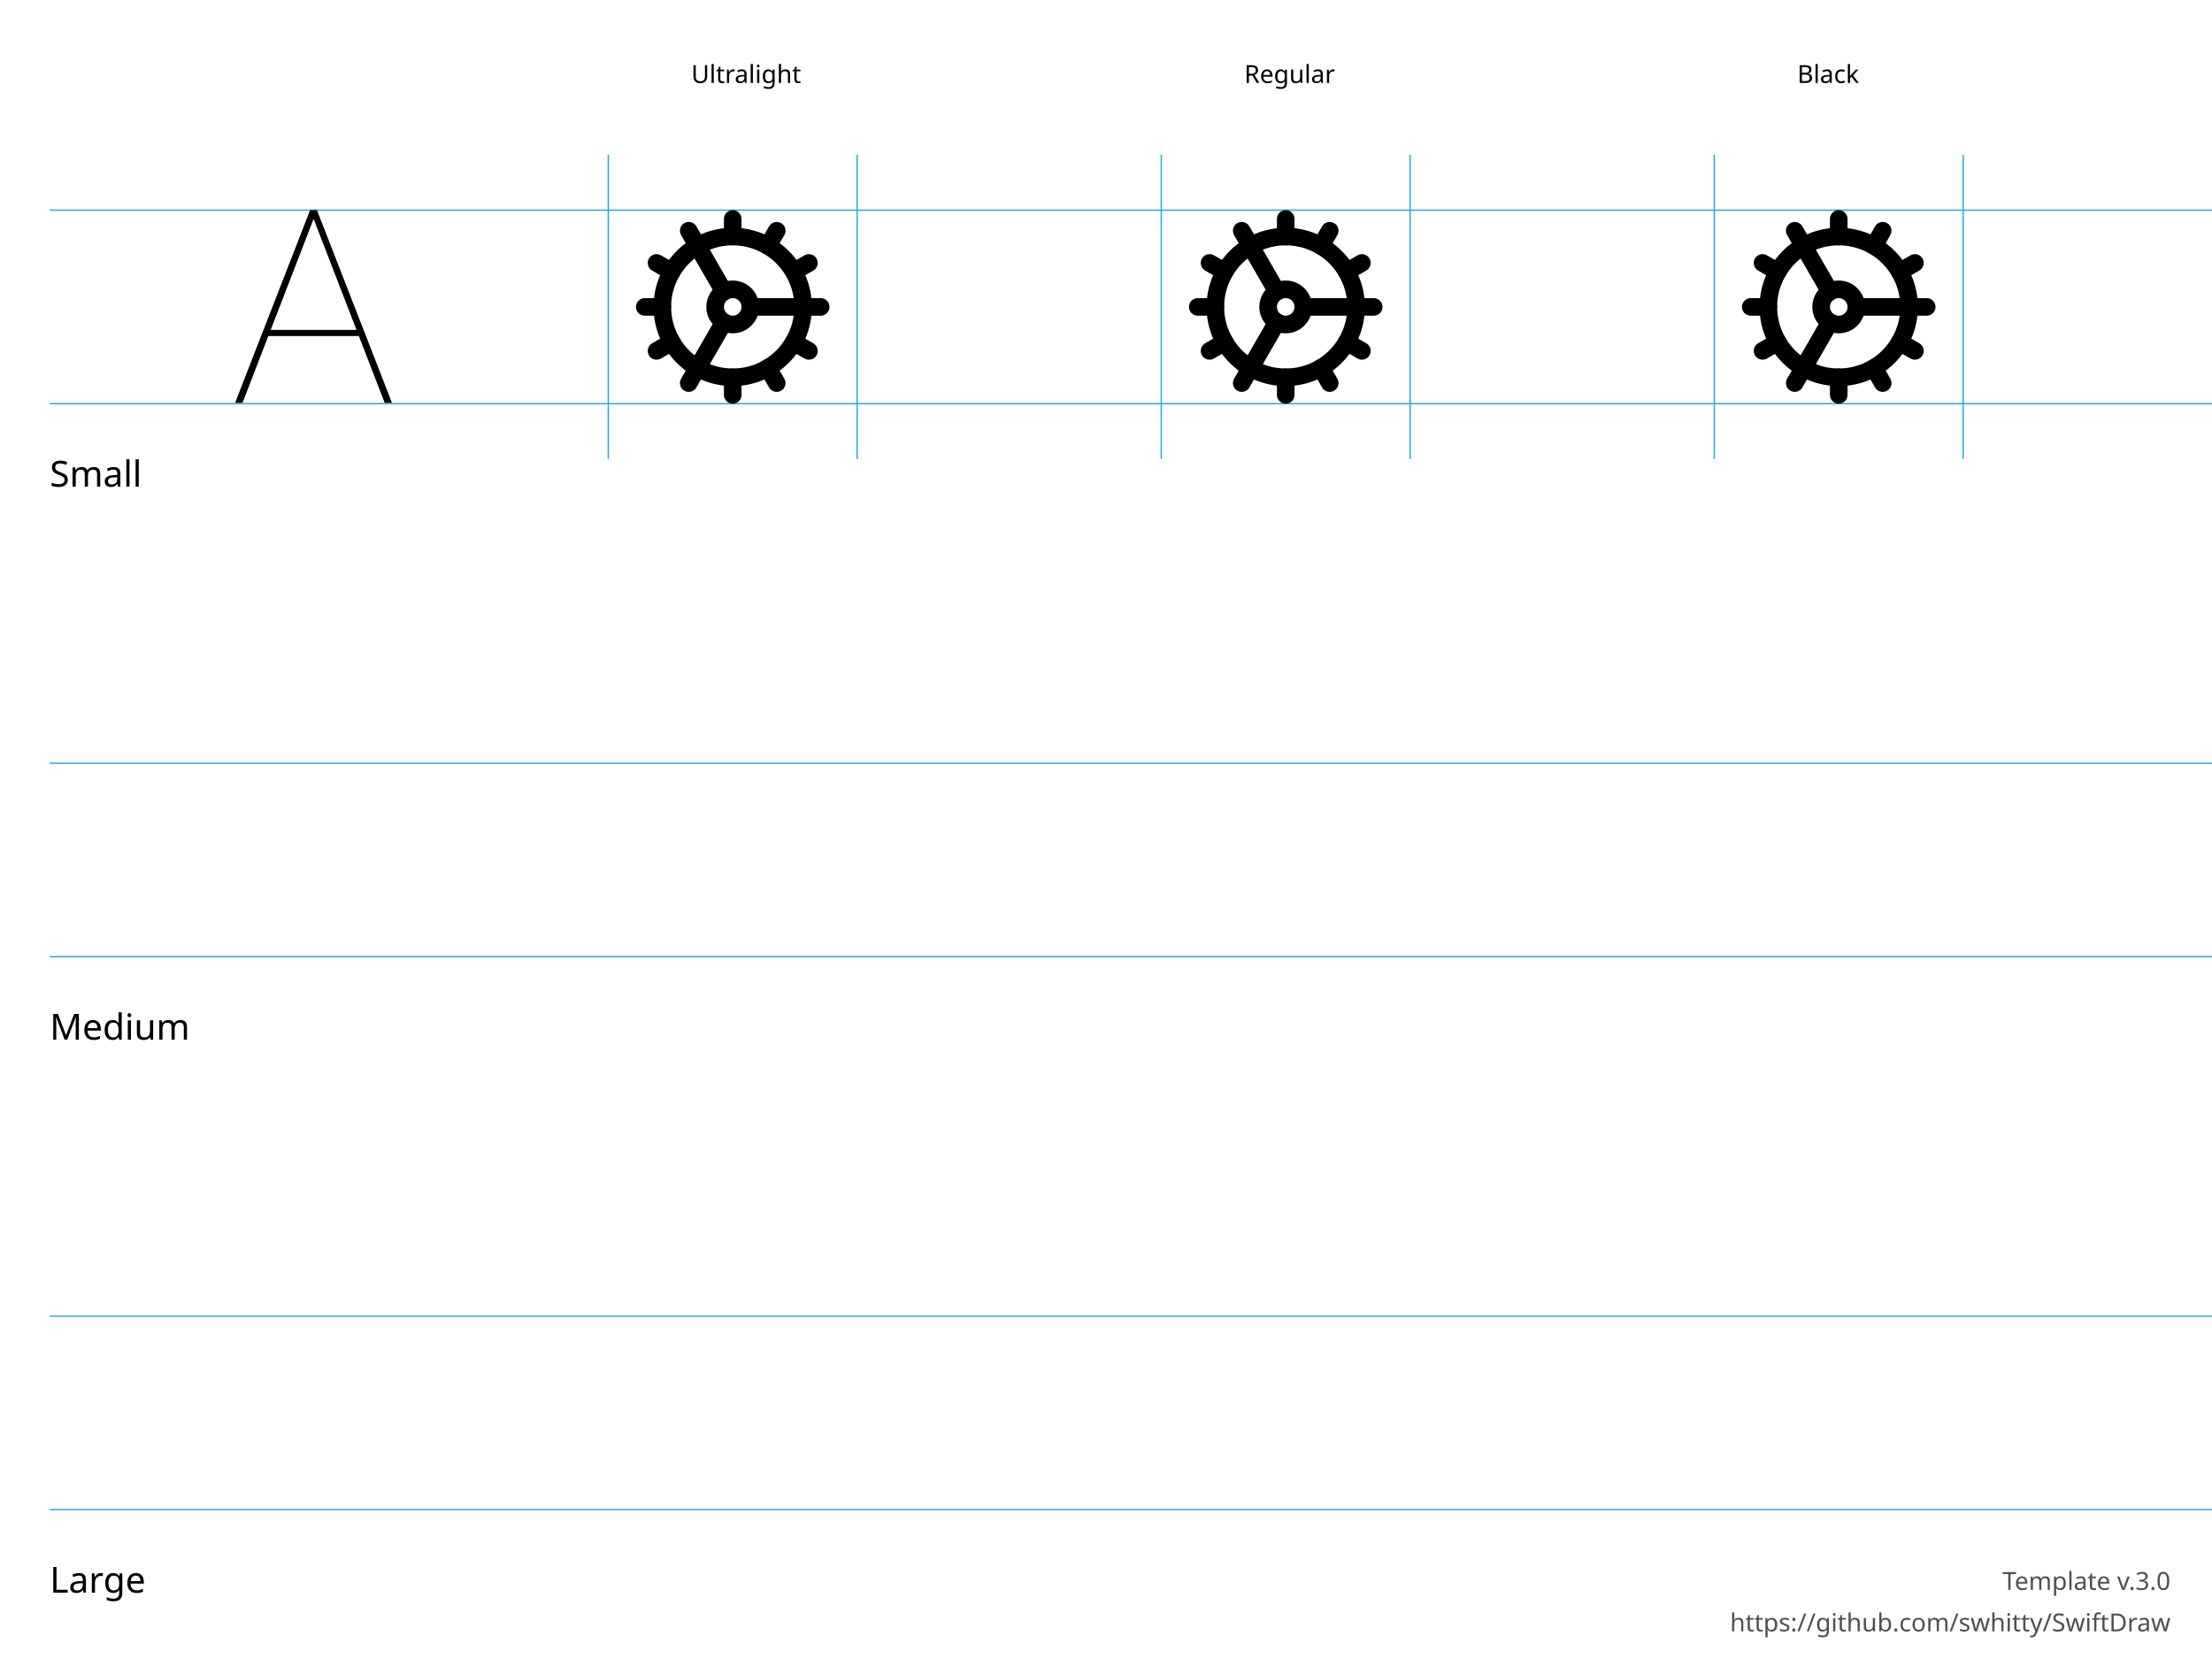
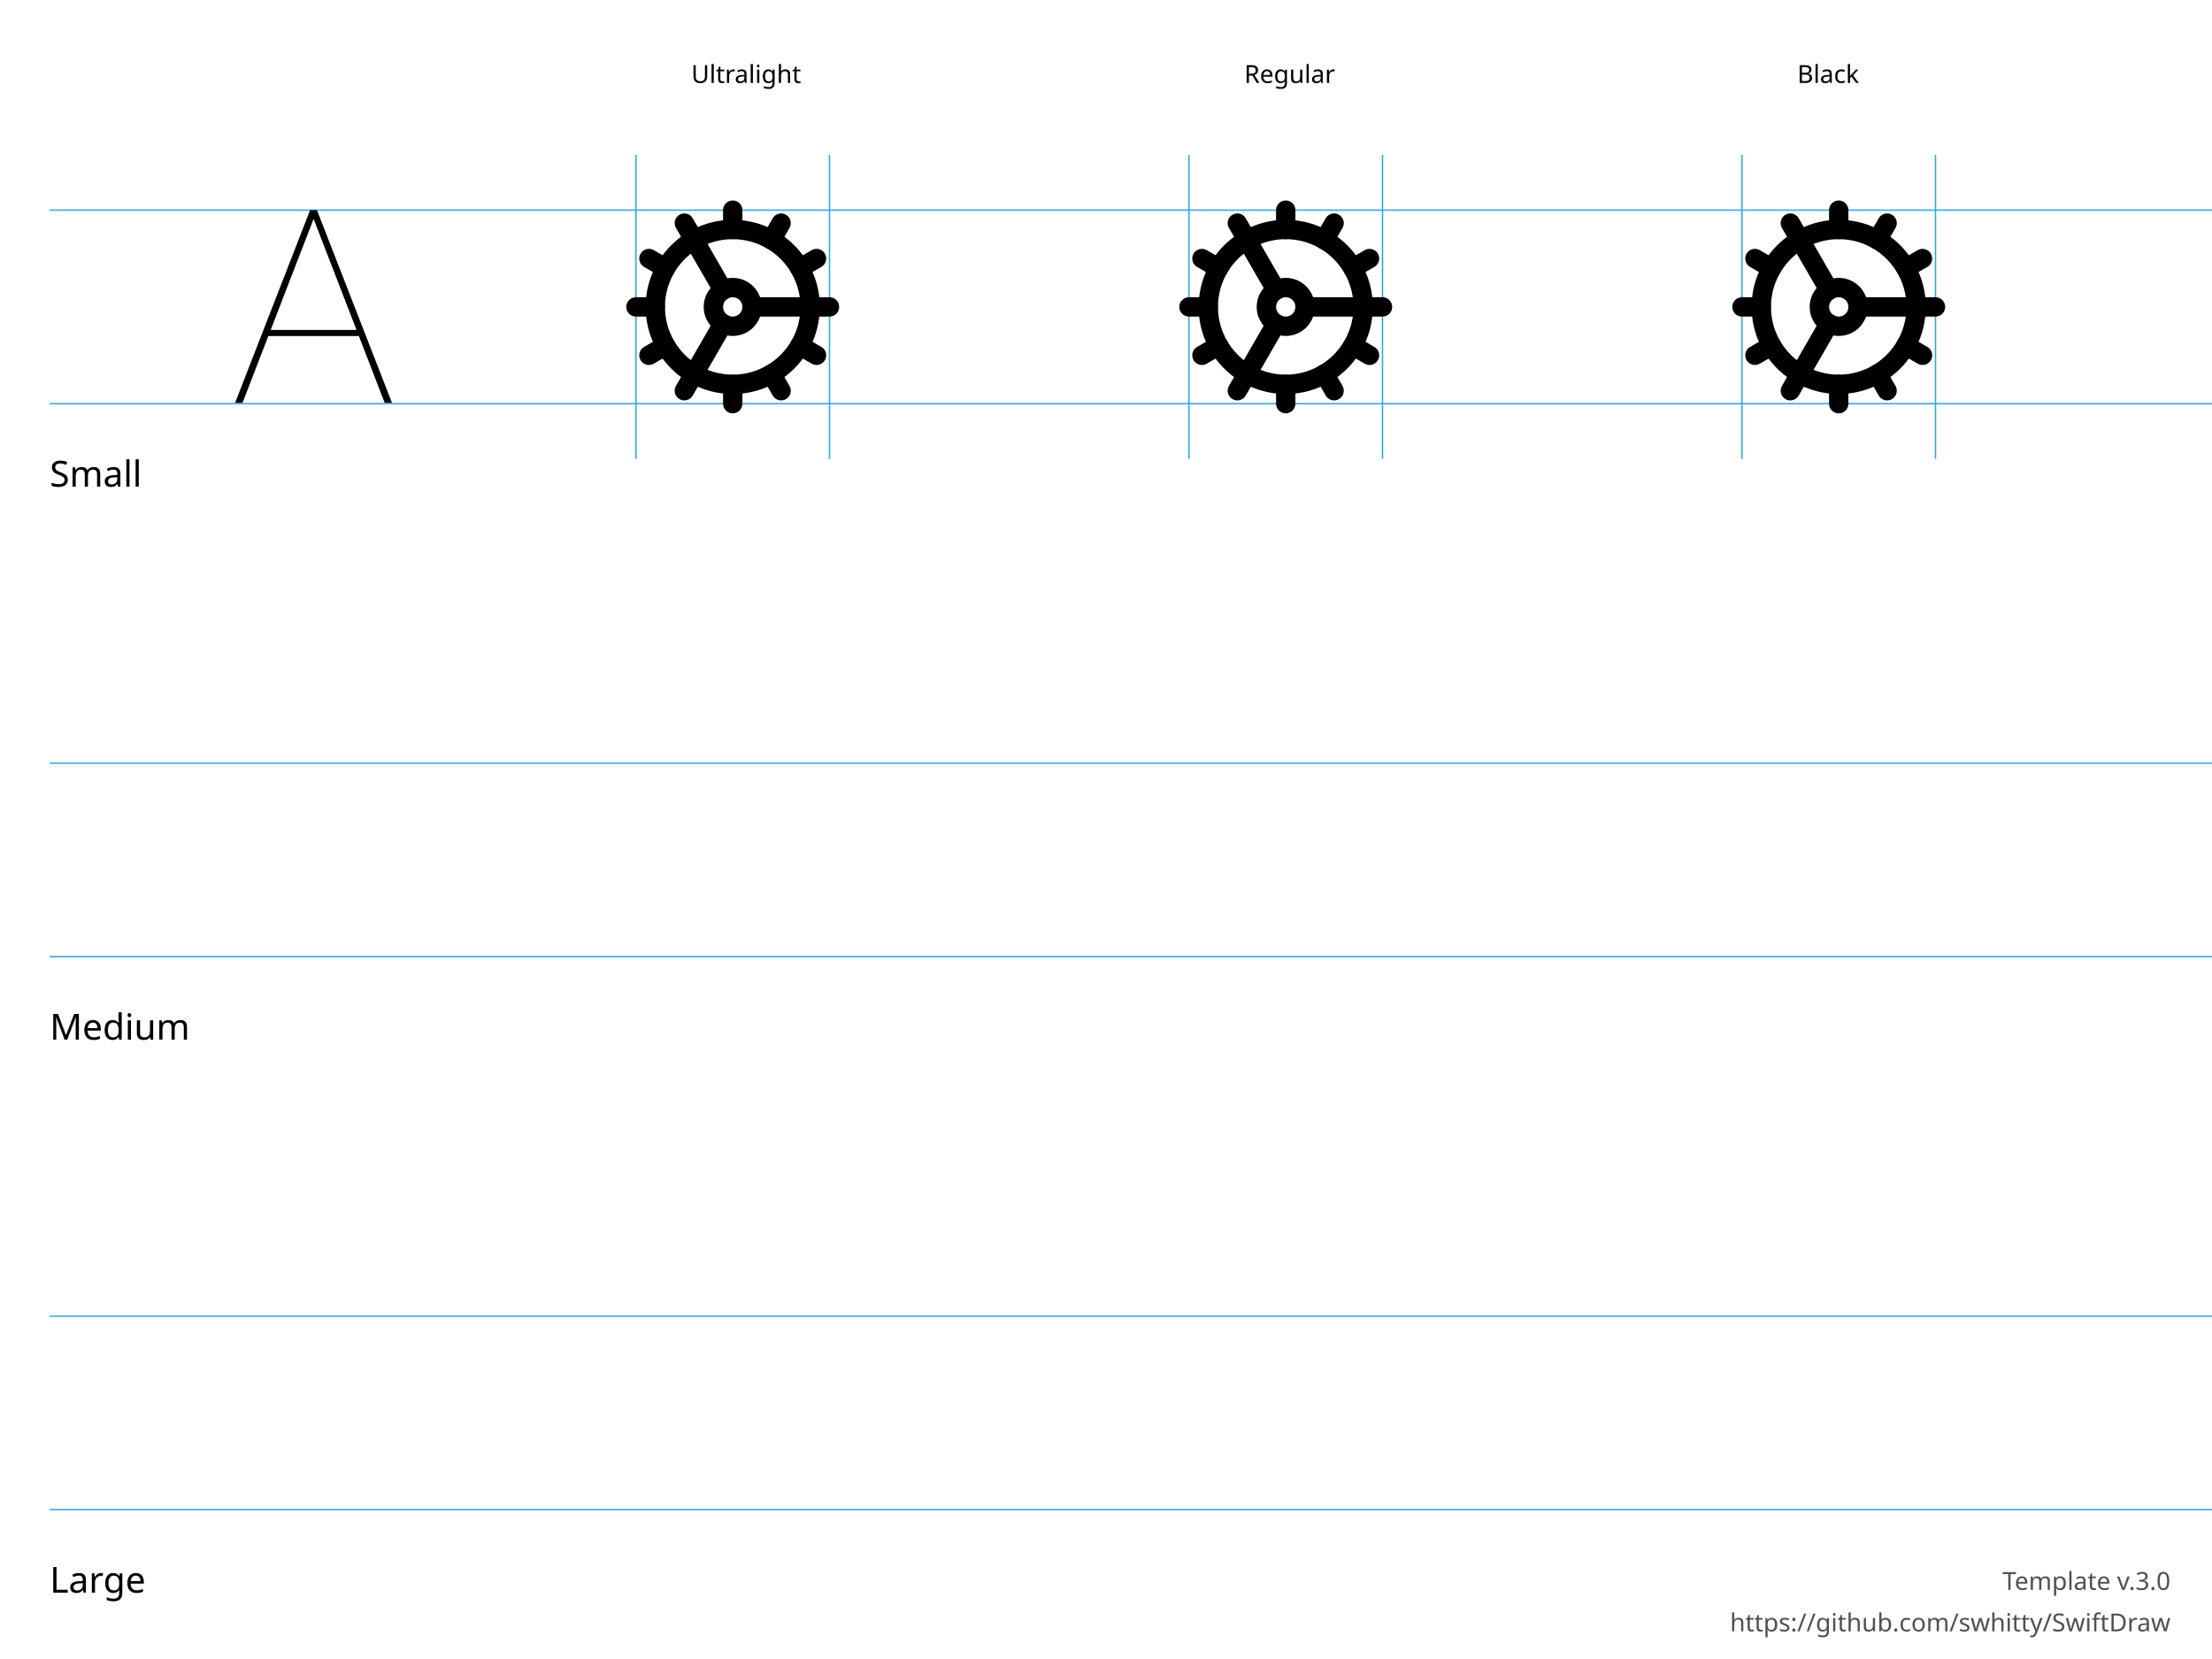
<svg xmlns="http://www.w3.org/2000/svg" height="600" width="800">
  <g id="Notes" font-family="'LucidaGrande', 'Lucida Grande', sans-serif" font-size="13">
    <rect fill="white" height="600.0" width="800.0" x="0.0" y="0.0" />
    <g font-size="13">
      <text x="18.0" y="176.0">Small</text>
      <text x="18.0" y="376.0">Medium</text>
      <text x="18.0" y="576.0">Large</text>
    </g>
    <g font-size="9">
      <text x="250.0" y="30.0">Ultralight</text>
      <text x="450.0" y="30.0">Regular</text>
      <text x="650.0" y="30.0">Black</text>
      <text id="template-version" fill="#505050" text-anchor="end" x="785.0" y="575.0">Template v.3.0</text>
      <a href="https://github.com/swhitty/SwiftDraw">
        <text fill="#505050" text-anchor="end" x="785.0" y="590.0">https://github.com/swhitty/SwiftDraw</text>
      </a>
    </g>
  </g>
  <g id="Guides" stroke="rgb(39, 170, 225)" stroke-width="0.5">
    <path id="Capline-S" d="M18,76 l800,0" />
-     <path id="H-reference" d="M85,145.755 L87.685,145.755 L113.369,79.287 L114.052,79.287 L114.052,76 L112.148,76 L85,145.755 Z M95.693,121.536 L130.996,121.536 L130.263,119.313 L96.474,119.313 L95.693,121.536 Z M139.15,145.755 L141.787,145.755 L114.638,76 L113.466,76 L113.466,79.287 L139.15,145.755 Z" stroke="none" />
+     <path id="H-reference" d="M85,145.755 L87.685,145.755 L113.369,79.287 L114.052,79.287 L114.052,76 L112.148,76 L85,145.755 Z M95.693,121.536 L130.996,121.536 L130.263,119.313 L96.474,119.313 L95.693,121.536 Z M139.15,145.755 L141.787,145.755 L114.638,76 L113.466,76 L113.466,79.287 L139.15,145.755 Z" stroke="none" transform="translate(0,0)" />
    <path id="Baseline-S" d="M18,146 l800,0" />
-     <path id="left-margin-Ultralight-S" d="M220,56 l0,110" />
-     <path id="right-margin-Ultralight-S" d="M310,56 l0,110" />
-     <path id="left-margin-Regular-S" d="M420,56 l0,110" />
-     <path id="right-margin-Regular-S" d="M510,56 l0,110" />
-     <path id="left-margin-Black-S" d="M620,56 l0,110" />
-     <path id="right-margin-Black-S" d="M710,56 l0,110" />
+     <path id="left-margin-Ultralight-S" d="M230,56 l0,110" />
+     <path id="right-margin-Ultralight-S" d="M300,56 l0,110" />
+     <path id="left-margin-Regular-S" d="M430,56 l0,110" />
+     <path id="right-margin-Regular-S" d="M500,56 l0,110" />
+     <path id="left-margin-Black-S" d="M630,56 l0,110" />
+     <path id="right-margin-Black-S" d="M700,56 l0,110" />
    <path id="Capline-M" d="M18,276 l800,0" />
    <path id="Baseline-M" d="M18,346 l800,0" />
    <path id="Capline-L" d="M18,476 l800,0" />
    <path id="Baseline-L" d="M18,546 l800,0" />
  </g>
  <g id="Symbols">
-     <g id="Ultralight-S">
-       <path d="M265,139.636 C280.815,139.636 293.636,126.815 293.636,111 C293.636,95.185 280.815,82.364 265,82.364 C249.185,82.364 236.364,95.185 236.364,111 C236.364,126.815 249.185,139.636 265,139.636 Z M265,133.273 C252.699,133.273 242.727,123.301 242.727,111 C242.727,98.699 252.699,88.727 265,88.727 C277.301,88.727 287.273,98.699 287.273,111 C287.273,123.301 277.301,133.273 265,133.273 Z" />
-       <path d="M265,120.545 C270.272,120.545 274.545,116.272 274.545,111 C274.545,105.728 270.272,101.455 265,101.455 C259.728,101.455 255.455,105.728 255.455,111 C255.455,116.272 259.728,120.545 265,120.545 Z M265,114.182 C263.243,114.182 261.818,112.757 261.818,111 C261.818,109.243 263.243,107.818 265,107.818 C266.757,107.818 268.182,109.243 268.182,111 C268.182,112.757 266.757,114.182 265,114.182 Z" />
-       <path d="M261.818,79.182 L261.818,85.545 C261.818,87.303 263.243,88.727 265,88.727 C266.757,88.727 268.182,87.303 268.182,85.545 L268.182,79.182 C268.182,77.425 266.757,76 265,76 C263.243,76 261.818,77.425 261.818,79.182 Z" />
-       <path d="M268.182,142.818 L268.182,136.455 C268.182,134.697 266.757,133.273 265,133.273 C263.243,133.273 261.818,134.697 261.818,136.455 L261.818,142.818 C261.818,144.575 263.243,146 265,146 C266.757,146 268.182,144.575 268.182,142.818 Z" />
-       <path d="M283.664,136.962 L280.482,131.458 C279.603,129.936 277.656,129.416 276.135,130.295 C274.614,131.175 274.093,133.121 274.973,134.642 L278.154,140.147 C279.034,141.668 280.98,142.189 282.501,141.309 C284.023,140.43 284.543,138.484 283.664,136.962 Z" />
-       <path d="M264.574,103.905 L251.847,81.855 C250.968,80.333 249.022,79.811 247.5,80.69 C245.978,81.568 245.457,83.514 246.335,85.036 L259.062,107.086 C259.941,108.608 261.887,109.13 263.409,108.251 C264.931,107.373 265.452,105.427 264.574,103.905 Z" />
-       <path d="M294.147,124.154 L288.642,120.973 C287.121,120.093 285.175,120.614 284.295,122.135 C283.416,123.656 283.936,125.603 285.458,126.482 L290.962,129.664 C292.484,130.543 294.43,130.023 295.309,128.501 C296.189,126.98 295.668,125.034 294.147,124.154 Z" />
-       <path d="M235.853,97.846 L241.358,101.027 C242.879,101.907 244.825,101.386 245.705,99.865 C246.584,98.344 246.064,96.397 244.542,95.518 L239.038,92.336 C237.516,91.457 235.57,91.977 234.691,93.499 C233.811,95.02 234.332,96.966 235.853,97.846 Z" />
-       <path d="M271.364,114.182 L296.818,114.182 C298.575,114.182 300,112.757 300,111 C300,109.243 298.575,107.818 296.818,107.818 L271.364,107.818 C269.606,107.818 268.182,109.243 268.182,111 C268.182,112.757 269.606,114.182 271.364,114.182 Z" />
-       <path d="M233.182,114.182 L239.545,114.182 C241.303,114.182 242.727,112.757 242.727,111 C242.727,109.243 241.303,107.818 239.545,107.818 L233.182,107.818 C231.425,107.818 230,109.243 230,111 C230,112.757 231.425,114.182 233.182,114.182 Z" />
-       <path d="M290.962,92.336 L285.458,95.518 C283.936,96.397 283.416,98.344 284.295,99.865 C285.175,101.386 287.121,101.907 288.642,101.027 L294.147,97.846 C295.668,96.966 296.189,95.02 295.309,93.499 C294.43,91.977 292.484,91.457 290.962,92.336 Z" />
-       <path d="M239.038,129.664 L244.542,126.482 C246.064,125.603 246.584,123.656 245.705,122.135 C244.825,120.614 242.879,120.093 241.358,120.973 L235.853,124.154 C234.332,125.034 233.811,126.98 234.691,128.501 C235.57,130.023 237.516,130.543 239.038,129.664 Z" />
-       <path d="M278.154,81.853 L274.973,87.358 C274.093,88.879 274.614,90.825 276.135,91.705 C277.656,92.584 279.603,92.064 280.482,90.542 L283.664,85.038 C284.543,83.516 284.023,81.57 282.501,80.691 C280.98,79.811 279.034,80.332 278.154,81.853 Z" />
-       <path d="M259.062,114.914 L246.335,136.964 C245.457,138.486 245.978,140.432 247.5,141.31 C249.022,142.189 250.968,141.667 251.847,140.145 L264.574,118.095 C265.452,116.573 264.931,114.627 263.409,113.749 C261.887,112.87 259.941,113.392 259.062,114.914 Z" />
+     <g id="Ultralight-S" transform="translate(0,0)">
+       <path d="M264.531,103.195 L250.531,78.94 C249.565,77.266 247.424,76.692 245.75,77.659 C244.076,78.625 243.502,80.766 244.469,82.44 L258.469,106.695 C259.435,108.369 261.576,108.943 263.25,107.976 C264.924,107.01 265.498,104.869 264.531,103.195 Z" />
+       <path d="M258.469,115.305 L244.469,139.56 C243.502,141.234 244.076,143.375 245.75,144.341 C247.424,145.308 249.565,144.734 250.531,143.06 L264.531,118.805 C265.498,117.131 264.924,114.99 263.25,114.024 C261.576,113.057 259.435,113.631 258.469,115.305 Z" />
+       <path d="M268.5,146 L268.5,139 C268.5,137.067 266.933,135.5 265,135.5 C263.067,135.5 261.5,137.067 261.5,139 L261.5,146 C261.5,147.933 263.067,149.5 265,149.5 C266.933,149.5 268.5,147.933 268.5,146 Z" />
+       <path d="M261.5,76 L261.5,83 C261.5,84.933 263.067,86.5 265,86.5 C266.933,86.5 268.5,84.933 268.5,83 L268.5,76 C268.5,74.067 266.933,72.5 265,72.5 C263.067,72.5 261.5,74.067 261.5,76 Z" />
+       <path d="M272,114.5 L300,114.5 C301.933,114.5 303.5,112.933 303.5,111 C303.5,109.067 301.933,107.5 300,107.5 L272,107.5 C270.067,107.5 268.5,109.067 268.5,111 C268.5,112.933 270.067,114.5 272,114.5 Z" />
+       <path d="M285.53,139.558 L282.03,133.503 C281.063,131.83 278.922,131.257 277.248,132.225 C275.575,133.192 275.002,135.333 275.97,137.007 L279.47,143.062 C280.437,144.735 282.578,145.308 284.252,144.34 C285.925,143.373 286.498,141.232 285.53,139.558 Z" />
+       <path d="M279.47,78.938 L275.97,84.993 C275.002,86.667 275.575,88.808 277.248,89.775 C278.922,90.743 281.063,90.17 282.03,88.497 L285.53,82.442 C286.498,80.768 285.925,78.627 284.252,77.66 C282.578,76.692 280.437,77.265 279.47,78.938 Z" />
+       <path d="M230,114.5 L237,114.5 C238.933,114.5 240.5,112.933 240.5,111 C240.5,109.067 238.933,107.5 237,107.5 L230,107.5 C228.067,107.5 226.5,109.067 226.5,111 C226.5,112.933 228.067,114.5 230,114.5 Z" />
+       <path d="M297.062,125.47 L291.007,121.97 C289.333,121.002 287.192,121.575 286.225,123.248 C285.257,124.922 285.83,127.063 287.503,128.03 L293.558,131.53 C295.232,132.498 297.373,131.925 298.34,130.252 C299.308,128.578 298.735,126.437 297.062,125.47 Z" />
+       <path d="M293.558,90.47 L287.503,93.97 C285.83,94.937 285.257,97.078 286.225,98.752 C287.192,100.425 289.333,100.998 291.007,100.03 L297.062,96.53 C298.735,95.563 299.308,93.422 298.34,91.748 C297.373,90.075 295.232,89.502 293.558,90.47 Z" />
+       <path d="M236.442,131.53 L242.497,128.03 C244.17,127.063 244.743,124.922 243.775,123.248 C242.808,121.575 240.667,121.002 238.993,121.97 L232.938,125.47 C231.265,126.437 230.692,128.578 231.66,130.252 C232.627,131.925 234.768,132.498 236.442,131.53 Z" />
+       <path d="M232.938,96.53 L238.993,100.03 C240.667,100.998 242.808,100.425 243.775,98.752 C244.743,97.078 244.17,94.937 242.497,93.97 L236.442,90.47 C234.768,89.502 232.627,90.075 231.66,91.748 C230.692,93.422 231.265,95.563 232.938,96.53 Z" />
+       <path d="M261.5,111 C261.5,109.067 263.067,107.5 265,107.5 C266.933,107.5 268.5,109.067 268.5,111 C268.5,112.933 266.933,114.5 265,114.5 C263.067,114.5 261.5,112.933 261.5,111 Z M254.5,111 C254.5,116.799 259.201,121.5 265,121.5 C270.799,121.5 275.5,116.799 275.5,111 C275.5,105.201 270.799,100.5 265,100.5 C259.201,100.5 254.5,105.201 254.5,111 Z" />
+       <path d="M240.5,111 C240.5,97.469 251.469,86.5 265,86.5 C278.531,86.5 289.5,97.469 289.5,111 C289.5,124.531 278.531,135.5 265,135.5 C251.469,135.5 240.5,124.531 240.5,111 Z M233.5,111 C233.5,128.397 247.603,142.5 265,142.5 C282.397,142.5 296.5,128.397 296.5,111 C296.5,93.603 282.397,79.5 265,79.5 C247.603,79.5 233.5,93.603 233.5,111 Z" />
    </g>
-     <g id="Regular-S">
-       <path d="M465,139.636 C480.815,139.636 493.636,126.815 493.636,111 C493.636,95.185 480.815,82.364 465,82.364 C449.185,82.364 436.364,95.185 436.364,111 C436.364,126.815 449.185,139.636 465,139.636 Z M465,133.273 C452.699,133.273 442.727,123.301 442.727,111 C442.727,98.699 452.699,88.727 465,88.727 C477.301,88.727 487.273,98.699 487.273,111 C487.273,123.301 477.301,133.273 465,133.273 Z" />
-       <path d="M465,120.545 C470.272,120.545 474.545,116.272 474.545,111 C474.545,105.728 470.272,101.455 465,101.455 C459.728,101.455 455.455,105.728 455.455,111 C455.455,116.272 459.728,120.545 465,120.545 Z M465,114.182 C463.243,114.182 461.818,112.757 461.818,111 C461.818,109.243 463.243,107.818 465,107.818 C466.757,107.818 468.182,109.243 468.182,111 C468.182,112.757 466.757,114.182 465,114.182 Z" />
-       <path d="M461.818,79.182 L461.818,85.545 C461.818,87.303 463.243,88.727 465,88.727 C466.757,88.727 468.182,87.303 468.182,85.545 L468.182,79.182 C468.182,77.425 466.757,76 465,76 C463.243,76 461.818,77.425 461.818,79.182 Z" />
-       <path d="M468.182,142.818 L468.182,136.455 C468.182,134.697 466.757,133.273 465,133.273 C463.243,133.273 461.818,134.697 461.818,136.455 L461.818,142.818 C461.818,144.575 463.243,146 465,146 C466.757,146 468.182,144.575 468.182,142.818 Z" />
-       <path d="M483.664,136.962 L480.482,131.458 C479.603,129.936 477.656,129.416 476.135,130.295 C474.614,131.175 474.093,133.121 474.973,134.642 L478.154,140.147 C479.034,141.668 480.98,142.189 482.501,141.309 C484.023,140.43 484.543,138.484 483.664,136.962 Z" />
-       <path d="M464.574,103.905 L451.847,81.855 C450.968,80.333 449.022,79.811 447.5,80.69 C445.978,81.568 445.457,83.514 446.335,85.036 L459.062,107.086 C459.941,108.608 461.887,109.13 463.409,108.251 C464.931,107.373 465.452,105.427 464.574,103.905 Z" />
-       <path d="M494.147,124.154 L488.642,120.973 C487.121,120.093 485.175,120.614 484.295,122.135 C483.416,123.656 483.936,125.603 485.458,126.482 L490.962,129.664 C492.484,130.543 494.43,130.023 495.309,128.501 C496.189,126.98 495.668,125.034 494.147,124.154 Z" />
-       <path d="M435.853,97.846 L441.358,101.027 C442.879,101.907 444.825,101.386 445.705,99.865 C446.584,98.344 446.064,96.397 444.542,95.518 L439.038,92.336 C437.516,91.457 435.57,91.977 434.691,93.499 C433.811,95.02 434.332,96.966 435.853,97.846 Z" />
-       <path d="M471.364,114.182 L496.818,114.182 C498.575,114.182 500,112.757 500,111 C500,109.243 498.575,107.818 496.818,107.818 L471.364,107.818 C469.606,107.818 468.182,109.243 468.182,111 C468.182,112.757 469.606,114.182 471.364,114.182 Z" />
-       <path d="M433.182,114.182 L439.545,114.182 C441.303,114.182 442.727,112.757 442.727,111 C442.727,109.243 441.303,107.818 439.545,107.818 L433.182,107.818 C431.425,107.818 430,109.243 430,111 C430,112.757 431.425,114.182 433.182,114.182 Z" />
-       <path d="M490.962,92.336 L485.458,95.518 C483.936,96.397 483.416,98.344 484.295,99.865 C485.175,101.386 487.121,101.907 488.642,101.027 L494.147,97.846 C495.668,96.966 496.189,95.02 495.309,93.499 C494.43,91.977 492.484,91.457 490.962,92.336 Z" />
-       <path d="M439.038,129.664 L444.542,126.482 C446.064,125.603 446.584,123.656 445.705,122.135 C444.825,120.614 442.879,120.093 441.358,120.973 L435.853,124.154 C434.332,125.034 433.811,126.98 434.691,128.501 C435.57,130.023 437.516,130.543 439.038,129.664 Z" />
-       <path d="M478.154,81.853 L474.973,87.358 C474.093,88.879 474.614,90.825 476.135,91.705 C477.656,92.584 479.603,92.064 480.482,90.542 L483.664,85.038 C484.543,83.516 484.023,81.57 482.501,80.691 C480.98,79.811 479.034,80.332 478.154,81.853 Z" />
-       <path d="M459.062,114.914 L446.335,136.964 C445.457,138.486 445.978,140.432 447.5,141.31 C449.022,142.189 450.968,141.667 451.847,140.145 L464.574,118.095 C465.452,116.573 464.931,114.627 463.409,113.749 C461.887,112.87 459.941,113.392 459.062,114.914 Z" />
+     <g id="Regular-S" transform="translate(0,0)">
+       <path d="M464.531,103.195 L450.531,78.94 C449.565,77.266 447.424,76.692 445.75,77.659 C444.076,78.625 443.502,80.766 444.469,82.44 L458.469,106.695 C459.435,108.369 461.576,108.943 463.25,107.976 C464.924,107.01 465.498,104.869 464.531,103.195 Z" />
+       <path d="M458.469,115.305 L444.469,139.56 C443.502,141.234 444.076,143.375 445.75,144.341 C447.424,145.308 449.565,144.734 450.531,143.06 L464.531,118.805 C465.498,117.131 464.924,114.99 463.25,114.024 C461.576,113.057 459.435,113.631 458.469,115.305 Z" />
+       <path d="M468.5,146 L468.5,139 C468.5,137.067 466.933,135.5 465,135.5 C463.067,135.5 461.5,137.067 461.5,139 L461.5,146 C461.5,147.933 463.067,149.5 465,149.5 C466.933,149.5 468.5,147.933 468.5,146 Z" />
+       <path d="M461.5,76 L461.5,83 C461.5,84.933 463.067,86.5 465,86.5 C466.933,86.5 468.5,84.933 468.5,83 L468.5,76 C468.5,74.067 466.933,72.5 465,72.5 C463.067,72.5 461.5,74.067 461.5,76 Z" />
+       <path d="M472,114.5 L500,114.5 C501.933,114.5 503.5,112.933 503.5,111 C503.5,109.067 501.933,107.5 500,107.5 L472,107.5 C470.067,107.5 468.5,109.067 468.5,111 C468.5,112.933 470.067,114.5 472,114.5 Z" />
+       <path d="M485.53,139.558 L482.03,133.503 C481.063,131.83 478.922,131.257 477.248,132.225 C475.575,133.192 475.002,135.333 475.97,137.007 L479.47,143.062 C480.437,144.735 482.578,145.308 484.252,144.34 C485.925,143.373 486.498,141.232 485.53,139.558 Z" />
+       <path d="M479.47,78.938 L475.97,84.993 C475.002,86.667 475.575,88.808 477.248,89.775 C478.922,90.743 481.063,90.17 482.03,88.497 L485.53,82.442 C486.498,80.768 485.925,78.627 484.252,77.66 C482.578,76.692 480.437,77.265 479.47,78.938 Z" />
+       <path d="M430,114.5 L437,114.5 C438.933,114.5 440.5,112.933 440.5,111 C440.5,109.067 438.933,107.5 437,107.5 L430,107.5 C428.067,107.5 426.5,109.067 426.5,111 C426.5,112.933 428.067,114.5 430,114.5 Z" />
+       <path d="M497.062,125.47 L491.007,121.97 C489.333,121.002 487.192,121.575 486.225,123.248 C485.257,124.922 485.83,127.063 487.503,128.03 L493.558,131.53 C495.232,132.498 497.373,131.925 498.34,130.252 C499.308,128.578 498.735,126.437 497.062,125.47 Z" />
+       <path d="M493.558,90.47 L487.503,93.97 C485.83,94.937 485.257,97.078 486.225,98.752 C487.192,100.425 489.333,100.998 491.007,100.03 L497.062,96.53 C498.735,95.563 499.308,93.422 498.34,91.748 C497.373,90.075 495.232,89.502 493.558,90.47 Z" />
+       <path d="M436.442,131.53 L442.497,128.03 C444.17,127.063 444.743,124.922 443.775,123.248 C442.808,121.575 440.667,121.002 438.993,121.97 L432.938,125.47 C431.265,126.437 430.692,128.578 431.66,130.252 C432.627,131.925 434.768,132.498 436.442,131.53 Z" />
+       <path d="M432.938,96.53 L438.993,100.03 C440.667,100.998 442.808,100.425 443.775,98.752 C444.743,97.078 444.17,94.937 442.497,93.97 L436.442,90.47 C434.768,89.502 432.627,90.075 431.66,91.748 C430.692,93.422 431.265,95.563 432.938,96.53 Z" />
+       <path d="M461.5,111 C461.5,109.067 463.067,107.5 465,107.5 C466.933,107.5 468.5,109.067 468.5,111 C468.5,112.933 466.933,114.5 465,114.5 C463.067,114.5 461.5,112.933 461.5,111 Z M454.5,111 C454.5,116.799 459.201,121.5 465,121.5 C470.799,121.5 475.5,116.799 475.5,111 C475.5,105.201 470.799,100.5 465,100.5 C459.201,100.5 454.5,105.201 454.5,111 Z" />
+       <path d="M440.5,111 C440.5,97.469 451.469,86.5 465,86.5 C478.531,86.5 489.5,97.469 489.5,111 C489.5,124.531 478.531,135.5 465,135.5 C451.469,135.5 440.5,124.531 440.5,111 Z M433.5,111 C433.5,128.397 447.603,142.5 465,142.5 C482.397,142.5 496.5,128.397 496.5,111 C496.5,93.603 482.397,79.5 465,79.5 C447.603,79.5 433.5,93.603 433.5,111 Z" />
    </g>
-     <g id="Black-S">
-       <path d="M665,139.636 C680.815,139.636 693.636,126.815 693.636,111 C693.636,95.185 680.815,82.364 665,82.364 C649.185,82.364 636.364,95.185 636.364,111 C636.364,126.815 649.185,139.636 665,139.636 Z M665,133.273 C652.699,133.273 642.727,123.301 642.727,111 C642.727,98.699 652.699,88.727 665,88.727 C677.301,88.727 687.273,98.699 687.273,111 C687.273,123.301 677.301,133.273 665,133.273 Z" />
-       <path d="M665,120.545 C670.272,120.545 674.545,116.272 674.545,111 C674.545,105.728 670.272,101.455 665,101.455 C659.728,101.455 655.455,105.728 655.455,111 C655.455,116.272 659.728,120.545 665,120.545 Z M665,114.182 C663.243,114.182 661.818,112.757 661.818,111 C661.818,109.243 663.243,107.818 665,107.818 C666.757,107.818 668.182,109.243 668.182,111 C668.182,112.757 666.757,114.182 665,114.182 Z" />
-       <path d="M661.818,79.182 L661.818,85.545 C661.818,87.303 663.243,88.727 665,88.727 C666.757,88.727 668.182,87.303 668.182,85.545 L668.182,79.182 C668.182,77.425 666.757,76 665,76 C663.243,76 661.818,77.425 661.818,79.182 Z" />
-       <path d="M668.182,142.818 L668.182,136.455 C668.182,134.697 666.757,133.273 665,133.273 C663.243,133.273 661.818,134.697 661.818,136.455 L661.818,142.818 C661.818,144.575 663.243,146 665,146 C666.757,146 668.182,144.575 668.182,142.818 Z" />
-       <path d="M683.664,136.962 L680.482,131.458 C679.603,129.936 677.656,129.416 676.135,130.295 C674.614,131.175 674.093,133.121 674.973,134.642 L678.154,140.147 C679.034,141.668 680.98,142.189 682.501,141.309 C684.023,140.43 684.543,138.484 683.664,136.962 Z" />
-       <path d="M664.574,103.905 L651.847,81.855 C650.968,80.333 649.022,79.811 647.5,80.69 C645.978,81.568 645.457,83.514 646.335,85.036 L659.062,107.086 C659.941,108.608 661.887,109.13 663.409,108.251 C664.931,107.373 665.452,105.427 664.574,103.905 Z" />
-       <path d="M694.147,124.154 L688.642,120.973 C687.121,120.093 685.175,120.614 684.295,122.135 C683.416,123.656 683.936,125.603 685.458,126.482 L690.962,129.664 C692.484,130.543 694.43,130.023 695.309,128.501 C696.189,126.98 695.668,125.034 694.147,124.154 Z" />
-       <path d="M635.853,97.846 L641.358,101.027 C642.879,101.907 644.825,101.386 645.705,99.865 C646.584,98.344 646.064,96.397 644.542,95.518 L639.038,92.336 C637.516,91.457 635.57,91.977 634.691,93.499 C633.811,95.02 634.332,96.966 635.853,97.846 Z" />
-       <path d="M671.364,114.182 L696.818,114.182 C698.575,114.182 700,112.757 700,111 C700,109.243 698.575,107.818 696.818,107.818 L671.364,107.818 C669.606,107.818 668.182,109.243 668.182,111 C668.182,112.757 669.606,114.182 671.364,114.182 Z" />
-       <path d="M633.182,114.182 L639.545,114.182 C641.303,114.182 642.727,112.757 642.727,111 C642.727,109.243 641.303,107.818 639.545,107.818 L633.182,107.818 C631.425,107.818 630,109.243 630,111 C630,112.757 631.425,114.182 633.182,114.182 Z" />
-       <path d="M690.962,92.336 L685.458,95.518 C683.936,96.397 683.416,98.344 684.295,99.865 C685.175,101.386 687.121,101.907 688.642,101.027 L694.147,97.846 C695.668,96.966 696.189,95.02 695.309,93.499 C694.43,91.977 692.484,91.457 690.962,92.336 Z" />
-       <path d="M639.038,129.664 L644.542,126.482 C646.064,125.603 646.584,123.656 645.705,122.135 C644.825,120.614 642.879,120.093 641.358,120.973 L635.853,124.154 C634.332,125.034 633.811,126.98 634.691,128.501 C635.57,130.023 637.516,130.543 639.038,129.664 Z" />
-       <path d="M678.154,81.853 L674.973,87.358 C674.093,88.879 674.614,90.825 676.135,91.705 C677.656,92.584 679.603,92.064 680.482,90.542 L683.664,85.038 C684.543,83.516 684.023,81.57 682.501,80.691 C680.98,79.811 679.034,80.332 678.154,81.853 Z" />
-       <path d="M659.062,114.914 L646.335,136.964 C645.457,138.486 645.978,140.432 647.5,141.31 C649.022,142.189 650.968,141.667 651.847,140.145 L664.574,118.095 C665.452,116.573 664.931,114.627 663.409,113.749 C661.887,112.87 659.941,113.392 659.062,114.914 Z" />
+     <g id="Black-S" transform="translate(0,0)">
+       <path d="M664.531,103.195 L650.531,78.94 C649.565,77.266 647.424,76.692 645.75,77.659 C644.076,78.625 643.502,80.766 644.469,82.44 L658.469,106.695 C659.435,108.369 661.576,108.943 663.25,107.976 C664.924,107.01 665.498,104.869 664.531,103.195 Z" />
+       <path d="M658.469,115.305 L644.469,139.56 C643.502,141.234 644.076,143.375 645.75,144.341 C647.424,145.308 649.565,144.734 650.531,143.06 L664.531,118.805 C665.498,117.131 664.924,114.99 663.25,114.024 C661.576,113.057 659.435,113.631 658.469,115.305 Z" />
+       <path d="M668.5,146 L668.5,139 C668.5,137.067 666.933,135.5 665,135.5 C663.067,135.5 661.5,137.067 661.5,139 L661.5,146 C661.5,147.933 663.067,149.5 665,149.5 C666.933,149.5 668.5,147.933 668.5,146 Z" />
+       <path d="M661.5,76 L661.5,83 C661.5,84.933 663.067,86.5 665,86.5 C666.933,86.5 668.5,84.933 668.5,83 L668.5,76 C668.5,74.067 666.933,72.5 665,72.5 C663.067,72.5 661.5,74.067 661.5,76 Z" />
+       <path d="M672,114.5 L700,114.5 C701.933,114.5 703.5,112.933 703.5,111 C703.5,109.067 701.933,107.5 700,107.5 L672,107.5 C670.067,107.5 668.5,109.067 668.5,111 C668.5,112.933 670.067,114.5 672,114.5 Z" />
+       <path d="M685.53,139.558 L682.03,133.503 C681.063,131.83 678.922,131.257 677.248,132.225 C675.575,133.192 675.002,135.333 675.97,137.007 L679.47,143.062 C680.437,144.735 682.578,145.308 684.252,144.34 C685.925,143.373 686.498,141.232 685.53,139.558 Z" />
+       <path d="M679.47,78.938 L675.97,84.993 C675.002,86.667 675.575,88.808 677.248,89.775 C678.922,90.743 681.063,90.17 682.03,88.497 L685.53,82.442 C686.498,80.768 685.925,78.627 684.252,77.66 C682.578,76.692 680.437,77.265 679.47,78.938 Z" />
+       <path d="M630,114.5 L637,114.5 C638.933,114.5 640.5,112.933 640.5,111 C640.5,109.067 638.933,107.5 637,107.5 L630,107.5 C628.067,107.5 626.5,109.067 626.5,111 C626.5,112.933 628.067,114.5 630,114.5 Z" />
+       <path d="M697.062,125.47 L691.007,121.97 C689.333,121.002 687.192,121.575 686.225,123.248 C685.257,124.922 685.83,127.063 687.503,128.03 L693.558,131.53 C695.232,132.498 697.373,131.925 698.34,130.252 C699.308,128.578 698.735,126.437 697.062,125.47 Z" />
+       <path d="M693.558,90.47 L687.503,93.97 C685.83,94.937 685.257,97.078 686.225,98.752 C687.192,100.425 689.333,100.998 691.007,100.03 L697.062,96.53 C698.735,95.563 699.308,93.422 698.34,91.748 C697.373,90.075 695.232,89.502 693.558,90.47 Z" />
+       <path d="M636.442,131.53 L642.497,128.03 C644.17,127.063 644.743,124.922 643.775,123.248 C642.808,121.575 640.667,121.002 638.993,121.97 L632.938,125.47 C631.265,126.437 630.692,128.578 631.66,130.252 C632.627,131.925 634.768,132.498 636.442,131.53 Z" />
+       <path d="M632.938,96.53 L638.993,100.03 C640.667,100.998 642.808,100.425 643.775,98.752 C644.743,97.078 644.17,94.937 642.497,93.97 L636.442,90.47 C634.768,89.502 632.627,90.075 631.66,91.748 C630.692,93.422 631.265,95.563 632.938,96.53 Z" />
+       <path d="M661.5,111 C661.5,109.067 663.067,107.5 665,107.5 C666.933,107.5 668.5,109.067 668.5,111 C668.5,112.933 666.933,114.5 665,114.5 C663.067,114.5 661.5,112.933 661.5,111 Z M654.5,111 C654.5,116.799 659.201,121.5 665,121.5 C670.799,121.5 675.5,116.799 675.5,111 C675.5,105.201 670.799,100.5 665,100.5 C659.201,100.5 654.5,105.201 654.5,111 Z" />
+       <path d="M640.5,111 C640.5,97.469 651.469,86.5 665,86.5 C678.531,86.5 689.5,97.469 689.5,111 C689.5,124.531 678.531,135.5 665,135.5 C651.469,135.5 640.5,124.531 640.5,111 Z M633.5,111 C633.5,128.397 647.603,142.5 665,142.5 C682.397,142.5 696.5,128.397 696.5,111 C696.5,93.603 682.397,79.5 665,79.5 C647.603,79.5 633.5,93.603 633.5,111 Z" />
    </g>
  </g>
</svg>
